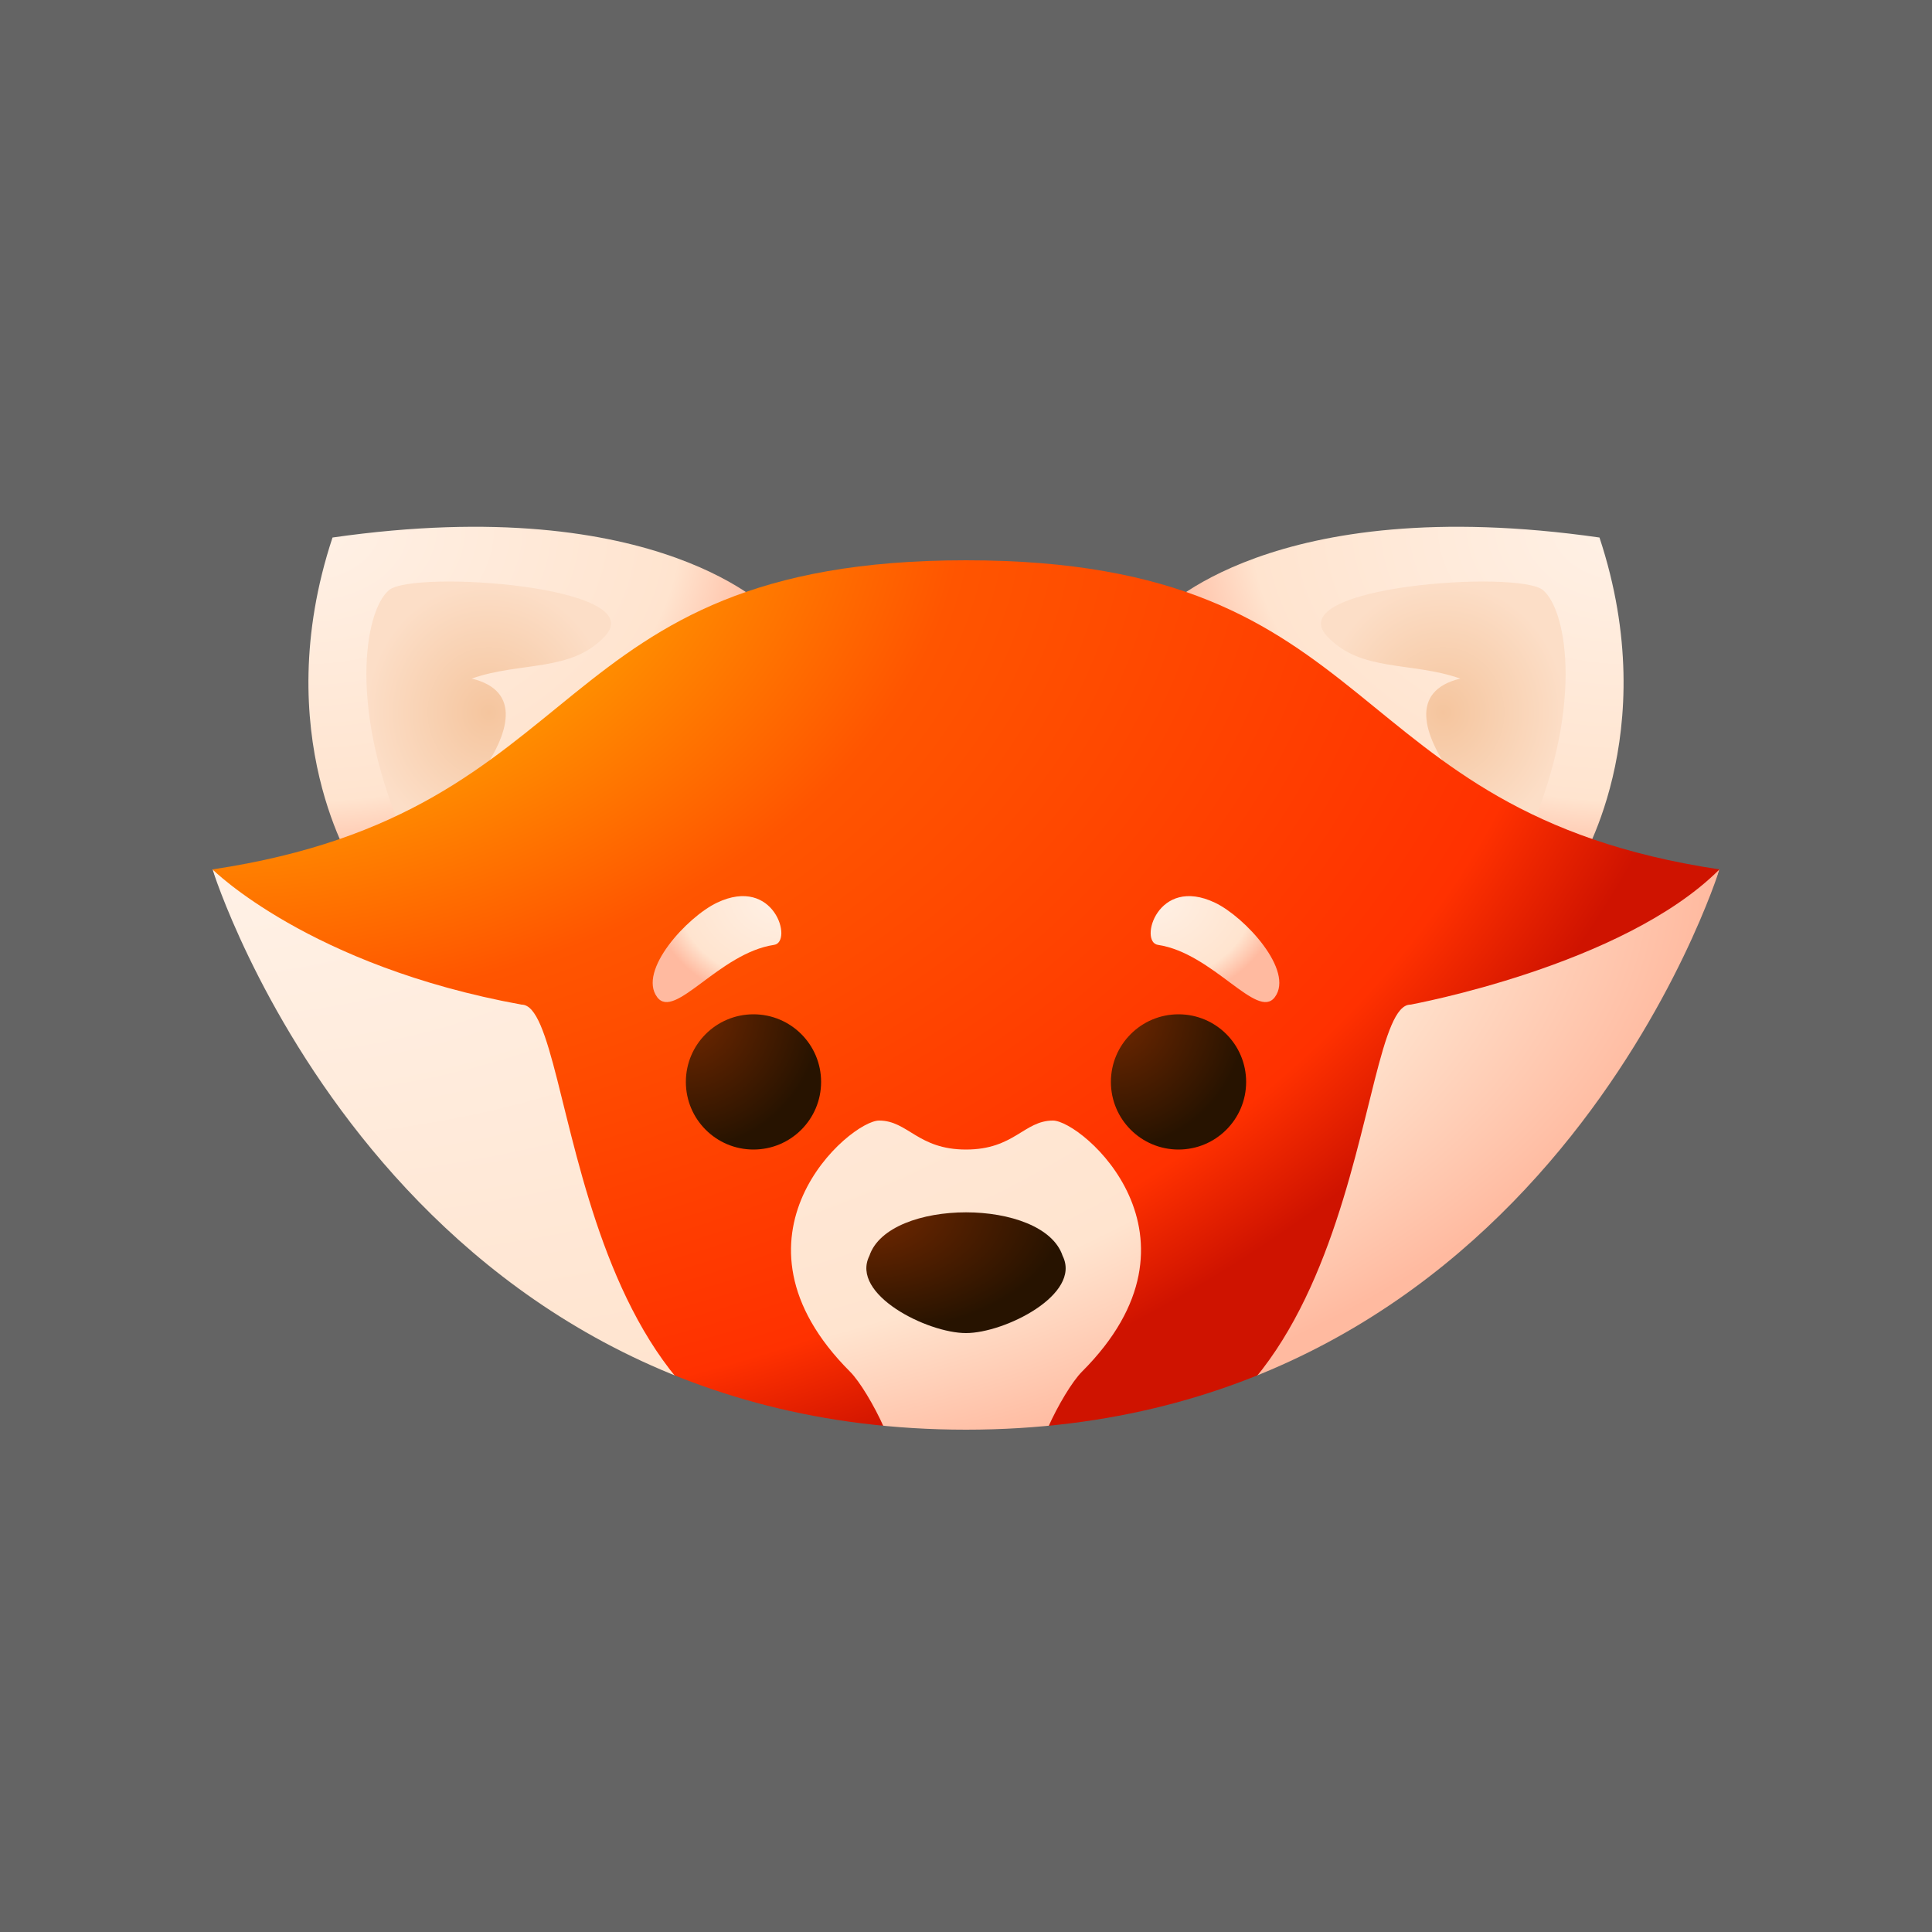
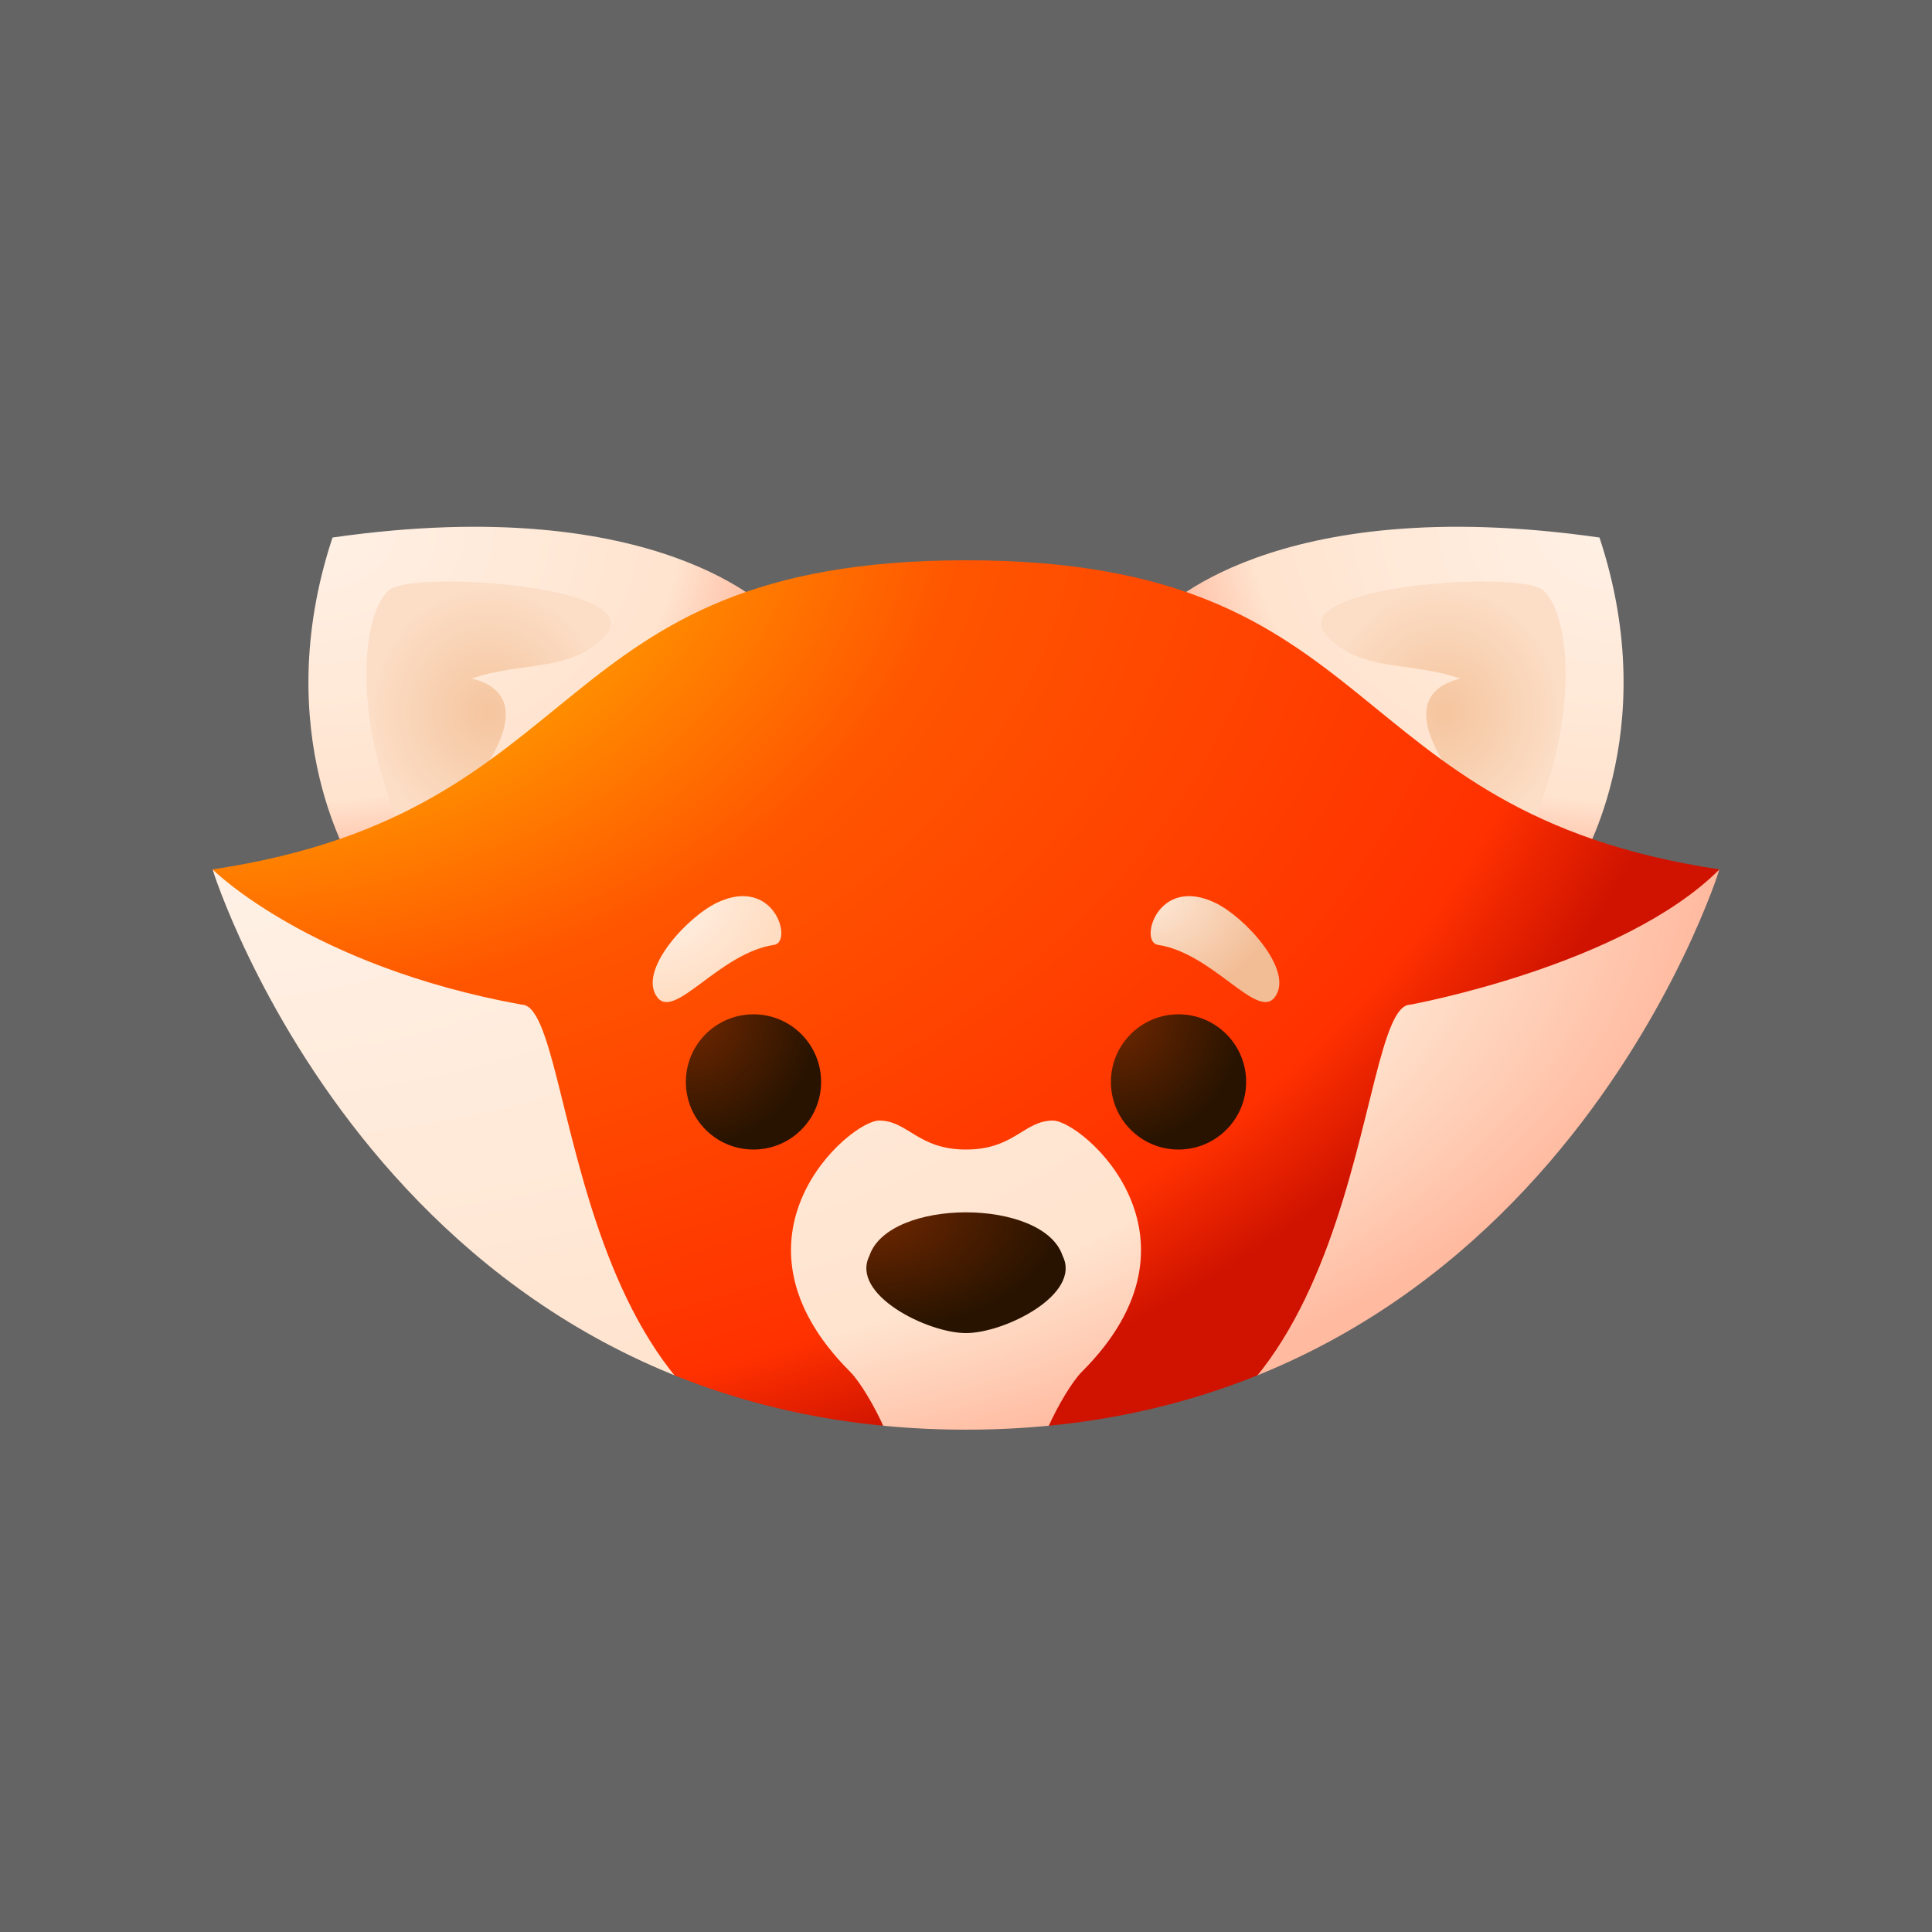
<svg xmlns="http://www.w3.org/2000/svg" viewBox="0 0 100 100">
  <style>
    .white-shape {
      fill: url(#lowerFaceGradient);
    }

    .brown-shape {
      fill: url(#brownGradient);
    }
  </style>
  <defs>
    <symbol id="ear" viewBox="0 0 30 30" width="30" height="30">
      <path class="white-shape" d="M 6.391 24.004 C 6.391 24.004 1.832 17.042 5.211 6.822 C 22.242 4.384 27.999 10.753 27.999 10.753 C 27.999 10.753 21.756 23.197 21.756 23.22 C 21.756 23.244 6.752 24.002 6.391 24.004 Z" />
      <path style="fill: url(#innerEarGradient);" d="M 9.067 22.607 C 5.979 15.817 6.858 10.603 8.14 9.54 C 9.403 8.493 21.714 9.328 19.319 11.922 C 17.578 13.807 14.96 13.228 12.414 14.123 C 17.726 15.407 9.383 23.302 9.067 22.607 Z" />
    </symbol>
    <symbol id="eyebrow" viewBox="0 0 10 10" width="10" height="10">
-       <path class="white-shape" d="M 1.932 4.906 C 4.785 5.332 7.079 8.827 7.985 7.612 C 9.006 6.245 6.43 3.459 4.891 2.725 C 1.912 1.304 0.942 4.758 1.932 4.906 Z" />
+       <path d="M 1.932 4.906 C 4.785 5.332 7.079 8.827 7.985 7.612 C 9.006 6.245 6.43 3.459 4.891 2.725 C 1.912 1.304 0.942 4.758 1.932 4.906 Z" />
    </symbol>
    <radialGradient id="orangeBaseGradient" cx="0%" cy="0%" r="100%">
      <stop offset="0.1" style="stop-color: #ffcd00;" />
      <stop offset="0.5" style="stop-color: #ff5500;" />
      <stop offset="0.9" style="stop-color: #ff3100;" />
      <stop offset="1" style="stop-color: #cf1300;" />
    </radialGradient>
-     <radialGradient id="lowerFaceGradient" cx="0%" cy="0%" r="100%" fr="0%">
+     <radialGradient id="lowerFaceGradient" cx="0%" cy="0%" r="100%">
      <stop offset="0" style="stop-color: #fff1e6;" />
      <stop offset="0.8" style="stop-color: #ffe4cf;" />
      <stop offset="1" style="stop-color: #ffbaa0;" />
+     </radialGradient>
+     <radialGradient id="eyebrowGradientLeft" cx="100%" cy="0%" r="100%">
+       <stop offset="0" style="stop-color: #fff4eb;" />
+       <stop offset="1" style="stop-color: #ffddc2;" />
+     </radialGradient>
+     <radialGradient id="eyebrowGradientRight" cx="0%" cy="0%" r="100%">
+       <stop offset="0" style="stop-color: #fee9d8;" />
+       <stop offset="1" style="stop-color: #f2bc94;" />
    </radialGradient>
    <radialGradient id="innerEarGradient">
      <stop offset="0" style="stop-color: #f5c59e;" />
      <stop offset="1" style="stop-color: #fcdec7;" />
    </radialGradient>
    <radialGradient id="brownGradient" cx="0%" cy="0%" r="100%">
      <stop offset="0" style="stop-color: #732800;" />
      <stop offset="1" style="stop-color: #271300;" />
    </radialGradient>
    <mask id="baseShape">
      <path fill="white" d="         M -39,-5         C -19,-8           -22,-21           0,-21         C 22,-21           19,-8           39,-5         C 39,-5           30,24           0,24         C -30,24           -39,-5           -39,-5         Z" />
    </mask>
  </defs>
  <rect x="0" y="0" width="100" height="100" style="fill: rgb(100, 100, 100);" />
  <g transform="translate(50 50)">
    <use href="#ear" width="30" height="30" transform="translate(-38, -29)" />
    <use href="#ear" width="30" height="30" transform="translate(38, -29) scale(-1, 1)" />
    <g mask="url(#baseShape)">
      <rect fill="url(#orangeBaseGradient)" x="-40" y="-25" width="80" height="55" />
      <path id="facelower" fill="url(#lowerFaceGradient)" d="         M -39,-5         C -39,-5           -34,0           -23,2         C -20,2           -21,27           -4,26         C -3,26           -5,22           -6,21         C -13,14           -6,8           -4.5,8         C -3,8           -2.5,9.5           0,9.5         C 2.5,9.5           3,8           4.5,8         C 6,8           13,14           6,21         C 5,22           3,26           4,26         C 21,27           20,2           23,2         C 23,2           34,0            39,-5         C 39,-5           30,30           0,30         C -30,30           -39,-5           -39,-5         Z" />
    </g>
    <ellipse cx="-11" cy="6" rx="3.5" ry="3.5" class="brown-shape" />
    <ellipse cx="11" cy="6" rx="3.5" ry="3.5" class="brown-shape" />
-     <use href="#eyebrow" width="10" height="10" transform="translate(8, -6)" />
-     <use href="#eyebrow" width="10" height="10" transform="translate(-8, -6) scale(-1, 1)" />
+     <use href="#eyebrow" fill="url(#eyebrowGradientLeft)" width="10" height="10" transform="translate(-8, -6) scale(-1, 1)" />
+     <use href="#eyebrow" fill="url(#eyebrowGradientRight)" width="10" height="10" transform="translate(8, -6)" />
    <path id="nose" class="brown-shape" d="       M -5 15       C -4 12         4 12         5 15       C 6 17         2 19         0 19       C -2 19         -6 17         -5 15       Z" />
  </g>
</svg>
